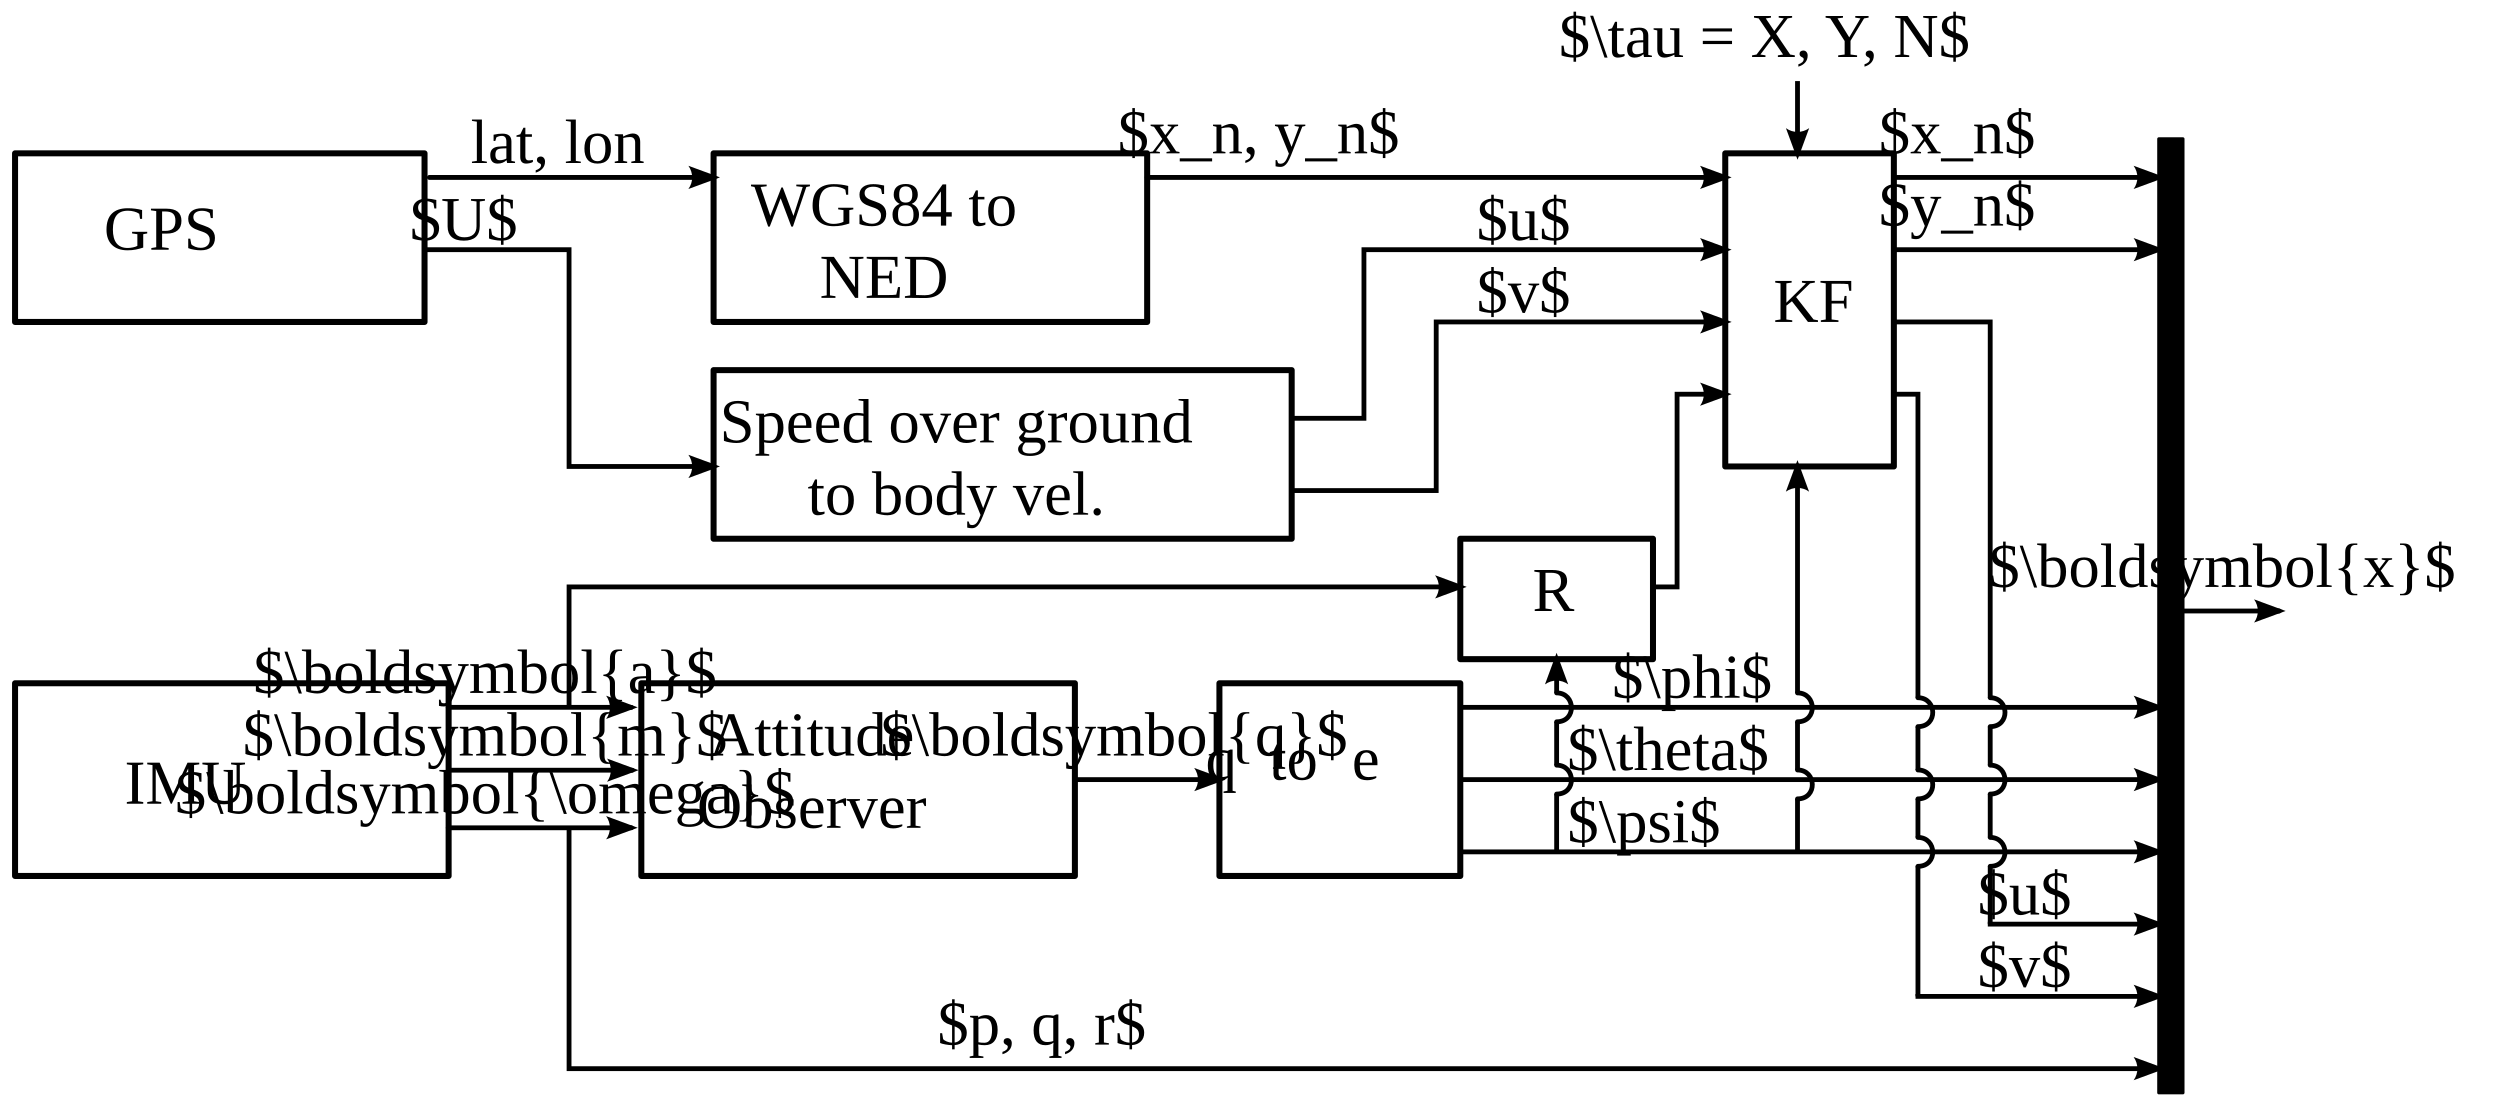
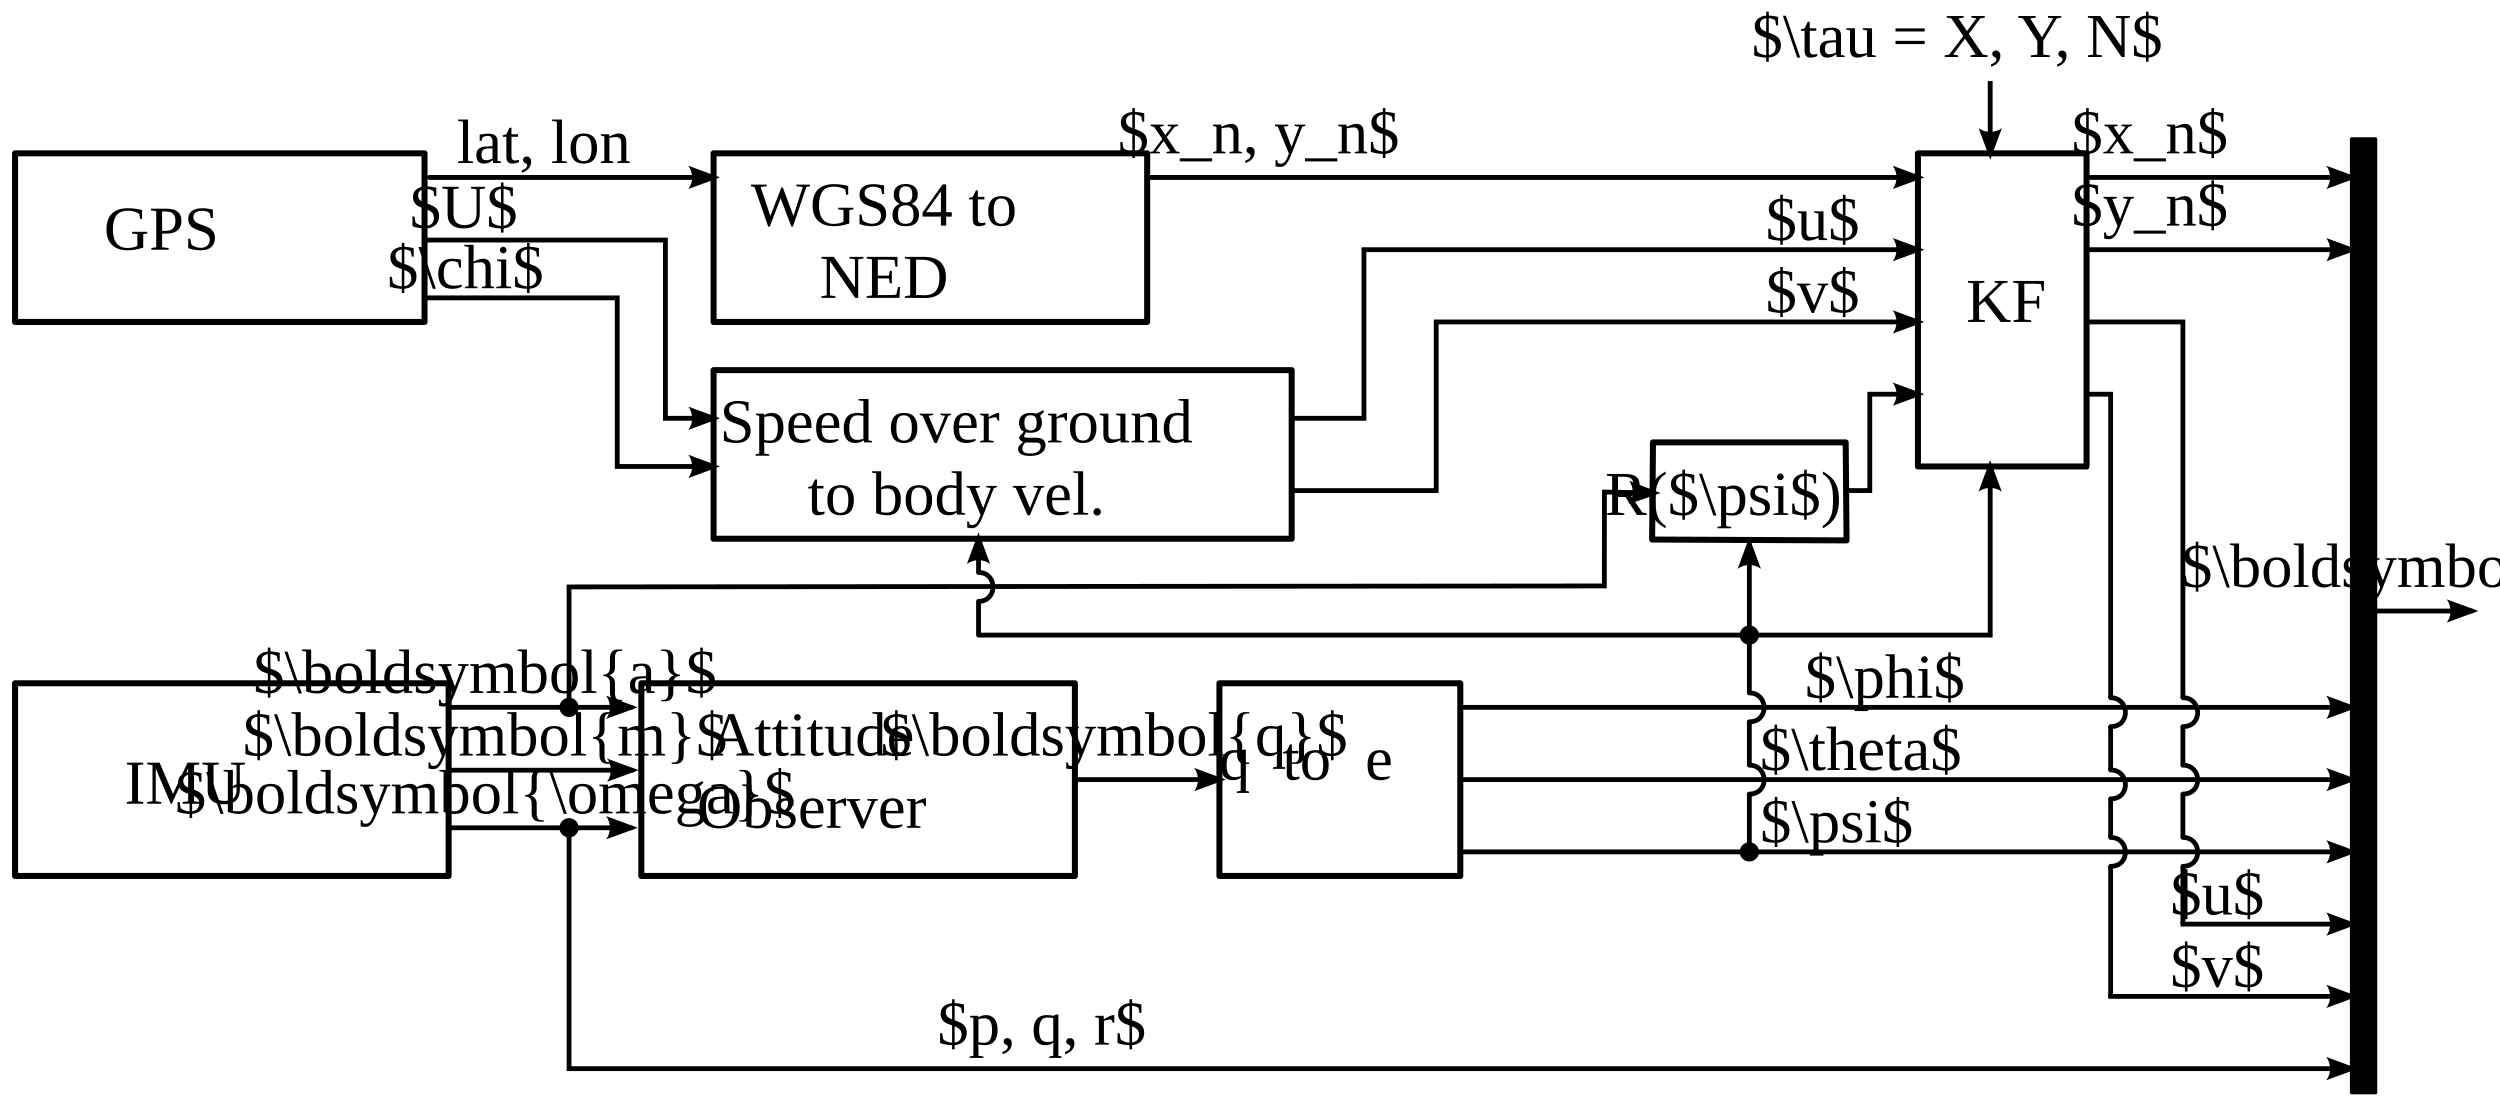
<svg xmlns="http://www.w3.org/2000/svg" width="518.947" height="229.665" id="svg2" version="1.1">
  <defs id="defs4">
+     <marker orient="auto" refY="0.0" refX="0.0" id="marker4822" style="overflow:visible;">
+       <path id="path4537" style="fill-rule:evenodd;stroke-width:0.625;stroke-linejoin:round;stroke:#000000;stroke-opacity:1;fill:#000000;fill-opacity:1" d="M 8.719,4.034 L -2.207,0.016 L 8.719,-4.002 C 6.973,-1.63 6.983,1.616 8.719,4.034 z " transform="scale(0.6) rotate(180) translate(0,0)" />
+     </marker>
    <marker orient="auto" refY="0" refX="0" id="Arrow2Mend" style="overflow:visible">
      <path id="path4056" style="fill-rule:evenodd;stroke-width:0.625;stroke-linejoin:round" d="M 8.719,4.034 -2.207,0.016 8.719,-4.002 c -1.745,2.372 -1.735,5.617 -6e-7,8.035 z" transform="scale(-0.6,-0.6)" />
    </marker>
    <marker orient="auto" refY="0" refX="0" id="Arrow2Mend-4" style="overflow:visible">
      <path id="path4056-3" style="fill-rule:evenodd;stroke-width:0.625;stroke-linejoin:round" d="M 8.719,4.034 -2.207,0.016 8.719,-4.002 c -1.745,2.372 -1.735,5.617 -6e-7,8.035 z" transform="scale(-0.6,-0.6)" />
    </marker>
  </defs>
  <g id="layer1" transform="translate(13.125,-740.5299)">
    <g id="g3052" transform="translate(10,-224.9998)">
      <text xml:space="preserve" style="font-size:11px;font-style:normal;font-weight:normal;text-align:center;line-height:125%;letter-spacing:0px;word-spacing:0px;text-anchor:middle;fill:#000000;fill-opacity:1;stroke:none;font-family:Times New Roman;-inkscape-font-specification:Times New Roman" x="170" y="1012.361" id="text3054">
        <tspan x="170" y="1012.361" style="font-size:13px" id="tspan3056">WGS84 to</tspan>
      </text>
      <path style="fill:none;stroke:#000000;stroke-width:1.25;stroke-linecap:round;stroke-linejoin:round;stroke-miterlimit:4;stroke-opacity:1;stroke-dashoffset:0" d="m 125,997.361 90,0 0,35 -90,0 z" id="path3058" />
      <text id="text3031" y="1027.361" x="170" style="font-size:11px;font-style:normal;font-weight:normal;text-align:center;line-height:125%;letter-spacing:0px;word-spacing:0px;text-anchor:middle;fill:#000000;fill-opacity:1;stroke:none;font-family:Times New Roman;-inkscape-font-specification:Times New Roman" xml:space="preserve">
        <tspan id="tspan3033" style="font-size:13px" y="1027.361" x="170">NED</tspan>
      </text>
    </g>
    <text id="text3069" y="772.361" x="255" style="font-size:11px;font-style:normal;font-weight:normal;text-align:center;line-height:125%;letter-spacing:0px;word-spacing:0px;text-anchor:middle;fill:#000000;fill-opacity:1;stroke:none;font-family:Times New Roman;-inkscape-font-specification:Times New Roman" xml:space="preserve">
      <tspan id="tspan3071" style="font-size:13px" y="772.361" x="255">$x_n, y_n$</tspan>
    </text>
    <path style="fill:none;stroke:#000000;stroke-width:1px;stroke-linecap:round;stroke-linejoin:round;stroke-opacity:1;marker-end:url(#Arrow2Mend)" d="m 76,777.361 59,0" id="path3112" />
    <g transform="translate(-140,-224.9998)" id="g3114">
      <text id="text3116" y="1017.361" x="170" style="font-size:11px;font-style:normal;font-weight:normal;text-align:center;line-height:125%;letter-spacing:0px;word-spacing:0px;text-anchor:middle;fill:#000000;fill-opacity:1;stroke:none;font-family:Times New Roman;-inkscape-font-specification:Times New Roman" xml:space="preserve">
        <tspan id="tspan3118" style="font-size:13px" y="1017.361" x="170">GPS</tspan>
      </text>
      <path id="path3120" d="m 130,997.361 85,8e-5 0,35 -85,-10e-5 z" style="fill:none;stroke:#000000;stroke-width:1.25;stroke-linecap:round;stroke-linejoin:round;stroke-miterlimit:4;stroke-opacity:1;stroke-dashoffset:0" />
      <text xml:space="preserve" style="font-size:6px;font-style:normal;font-weight:normal;text-align:start;line-height:125%;letter-spacing:0px;word-spacing:0px;text-anchor:start;fill:#000000;fill-opacity:1;stroke:none;font-family:Sans" x="474.135" y="-19.859" id="text4171" transform="translate(140,1135.628)">
        <tspan id="tspan4173" x="474.135" y="-19.859" />
      </text>
    </g>
    <text id="text3163" y="972.361" x="505.445" style="font-size:11px;font-style:normal;font-weight:normal;text-align:center;line-height:125%;letter-spacing:0px;word-spacing:0px;text-anchor:middle;fill:#000000;fill-opacity:1;stroke:none;font-family:Times New Roman;-inkscape-font-specification:Times New Roman" xml:space="preserve">
      <tspan id="tspan3165" style="font-size:13px" y="972.361" x="505.445" />
    </text>
-     <text xml:space="preserve" style="font-size:11px;font-style:normal;font-weight:normal;text-align:center;line-height:125%;letter-spacing:0px;word-spacing:0px;text-anchor:middle;fill:#000000;fill-opacity:1;stroke:none;font-family:Times New Roman;-inkscape-font-specification:Times New Roman" x="90" y="790.361" id="text3265">
-       <tspan x="90" y="790.361" style="font-size:13px" id="tspan3267">$U$</tspan>
+     <text xml:space="preserve" style="font-style:normal;font-weight:normal;font-size:11px;line-height:125%;font-family:'Times New Roman';-inkscape-font-specification:'Times New Roman';text-align:center;letter-spacing:0px;word-spacing:0px;text-anchor:middle;fill:#000000;fill-opacity:1;stroke:none" x="90" y="787.824" id="text3265">
+       <tspan x="90" y="787.824" style="font-size:13px" id="tspan3267">$U$</tspan>
    </text>
    <g transform="translate(114.2836,20.00023)" id="g3271" />
    <g transform="translate(-135,-114.9998)" id="g3283">
      <text id="text3285" y="1022.361" x="170" style="font-size:11px;font-style:normal;font-weight:normal;text-align:center;line-height:125%;letter-spacing:0px;word-spacing:0px;text-anchor:middle;fill:#000000;fill-opacity:1;stroke:none;font-family:Times New Roman;-inkscape-font-specification:Times New Roman" xml:space="preserve">
        <tspan id="tspan3287" style="font-size:13px" y="1022.361" x="170">IMU</tspan>
      </text>
      <path id="path3289" d="m 125,997.361 90,0 0,40 -90,0 z" style="fill:none;stroke:#000000;stroke-width:1.25;stroke-linecap:round;stroke-linejoin:round;stroke-miterlimit:4;stroke-opacity:1;stroke-dashoffset:0" />
    </g>
    <path id="path3295" d="m 80.115,900.411 38,0" style="fill:none;stroke:#000000;stroke-width:1px;stroke-linecap:round;stroke-linejoin:round;stroke-opacity:1;marker-end:url(#Arrow2Mend)" />
    <g transform="translate(-5,-114.9999)" id="g3297">
      <text id="text3299" y="1012.361" x="170" style="font-size:11px;font-style:normal;font-weight:normal;text-align:center;line-height:125%;letter-spacing:0px;word-spacing:0px;text-anchor:middle;fill:#000000;fill-opacity:1;stroke:none;font-family:Times New Roman;-inkscape-font-specification:Times New Roman" xml:space="preserve">
        <tspan id="tspan3301" style="font-size:13px" y="1012.361" x="170">Attitude</tspan>
      </text>
      <path id="path3303" d="m 125,997.361 90,0 0,40 -90,0 z" style="fill:none;stroke:#000000;stroke-width:1.25;stroke-linecap:round;stroke-linejoin:round;stroke-miterlimit:4;stroke-opacity:1;stroke-dashoffset:0" />
      <text xml:space="preserve" style="font-size:11px;font-style:normal;font-weight:normal;text-align:center;line-height:125%;letter-spacing:0px;word-spacing:0px;text-anchor:middle;fill:#000000;fill-opacity:1;stroke:none;font-family:Times New Roman;-inkscape-font-specification:Times New Roman" x="170" y="1027.361" id="text3305">
        <tspan x="170" y="1027.361" style="font-size:13px" id="tspan3307">Observer</tspan>
      </text>
    </g>
    <text xml:space="preserve" style="font-size:11px;font-style:normal;font-weight:normal;text-align:center;line-height:125%;letter-spacing:0px;word-spacing:0px;text-anchor:middle;fill:#000000;fill-opacity:1;stroke:none;font-family:Times New Roman;-inkscape-font-specification:Times New Roman" x="225" y="897.361" id="text3311">
      <tspan x="225" y="897.361" style="font-size:13px" id="tspan3313">$\boldsymbol{q}$</tspan>
    </text>
    <path style="fill:none;stroke:#000000;stroke-width:1px;stroke-linecap:round;stroke-linejoin:round;stroke-opacity:1;marker-end:url(#Arrow2Mend)" d="m 79.925,887.361 38,0" id="path3315" />
    <path style="fill:none;stroke:#000000;stroke-width:1px;stroke-linecap:round;stroke-linejoin:round;stroke-opacity:1;marker-end:url(#Arrow2Mend)" d="m 79.925,912.361 38,0" id="path3317" />
    <text id="text3319" y="884.361" x="94.433" style="font-size:11px;font-style:normal;font-weight:normal;text-align:center;line-height:125%;letter-spacing:0px;word-spacing:0px;text-anchor:middle;fill:#000000;fill-opacity:1;stroke:none;font-family:Times New Roman;-inkscape-font-specification:Times New Roman" xml:space="preserve">
      <tspan id="tspan3321" style="font-size:13px" y="884.361" x="94.433">$\boldsymbol{a}$</tspan>
    </text>
    <text xml:space="preserve" style="font-size:11px;font-style:normal;font-weight:normal;text-align:center;line-height:125%;letter-spacing:0px;word-spacing:0px;text-anchor:middle;fill:#000000;fill-opacity:1;stroke:none;font-family:Times New Roman;-inkscape-font-specification:Times New Roman" x="94.433" y="897.361" id="text3323">
      <tspan x="94.433" y="897.361" style="font-size:13px" id="tspan3325">$\boldsymbol{m}$</tspan>
    </text>
    <text id="text3327" y="909.361" x="94.433" style="font-size:11px;font-style:normal;font-weight:normal;text-align:center;line-height:125%;letter-spacing:0px;word-spacing:0px;text-anchor:middle;fill:#000000;fill-opacity:1;stroke:none;font-family:Times New Roman;-inkscape-font-specification:Times New Roman" xml:space="preserve">
      <tspan id="tspan3329" style="font-size:13px" y="909.361" x="94.433">$\boldsymbol{\omega}$</tspan>
    </text>
-     <text id="text3392" y="774.361" x="109.507" style="font-size:11px;font-style:normal;font-weight:normal;text-align:center;line-height:125%;letter-spacing:0px;word-spacing:0px;text-anchor:middle;fill:#000000;fill-opacity:1;stroke:none;font-family:Times New Roman;-inkscape-font-specification:Times New Roman" xml:space="preserve">
-       <tspan id="tspan3394" style="font-size:13px" y="774.361" x="109.507">lat, lon</tspan>
+     <text id="text3392" y="774.361" x="81.696" style="font-style:normal;font-weight:normal;font-size:11px;line-height:125%;font-family:'Times New Roman';-inkscape-font-specification:'Times New Roman';text-align:start;letter-spacing:0px;word-spacing:0px;text-anchor:start;fill:#000000;fill-opacity:1;stroke:none" xml:space="preserve">
+       <tspan id="tspan3394" style="font-size:13px;text-align:start;text-anchor:start" y="774.361" x="81.696">lat, lon</tspan>
    </text>
    <g transform="translate(60,-9.999745)" id="g3396">
      <text id="text3398" y="842.361" x="135" style="font-size:11px;font-style:normal;font-weight:normal;text-align:center;line-height:125%;letter-spacing:0px;word-spacing:0px;text-anchor:middle;fill:#000000;fill-opacity:1;stroke:none;font-family:Times New Roman;-inkscape-font-specification:Times New Roman" xml:space="preserve">
        <tspan id="tspan3400" style="font-size:13px" y="842.361" x="135">Speed over ground</tspan>
      </text>
      <path id="path3402" d="m 75,827.361 120,-10e-6 0,35 -120,3e-5 z" style="fill:none;stroke:#000000;stroke-width:1.25;stroke-linecap:round;stroke-linejoin:round;stroke-miterlimit:4;stroke-opacity:1;stroke-dasharray:none;stroke-dashoffset:0" />
      <text xml:space="preserve" style="font-size:11px;font-style:normal;font-weight:normal;text-align:center;line-height:125%;letter-spacing:0px;word-spacing:0px;text-anchor:middle;fill:#000000;fill-opacity:1;stroke:none;font-family:Times New Roman;-inkscape-font-specification:Times New Roman" x="135" y="857.361" id="text4244">
        <tspan x="135" y="857.361" style="font-size:13px" id="tspan4246">to body vel.</tspan>
      </text>
    </g>
-     <path style="fill:none;stroke:#000000;stroke-width:1px;stroke-linecap:square;stroke-linejoin:round;stroke-opacity:1;marker-end:url(#Arrow2Mend)" d="m 385,947.361 50,0" id="path3408" />
-     <path id="path3410" d="m 400,932.361 35,0" style="fill:none;stroke:#000000;stroke-width:1px;stroke-linecap:square;stroke-linejoin:round;stroke-opacity:1;marker-end:url(#Arrow2Mend)" />
-     <text xml:space="preserve" style="font-size:11px;font-style:normal;font-weight:normal;text-align:center;line-height:125%;letter-spacing:0px;word-spacing:0px;text-anchor:middle;fill:#000000;fill-opacity:1;stroke:none;font-family:Times New Roman;-inkscape-font-specification:Times New Roman" x="414" y="930.361" id="text3412">
-       <tspan x="414" y="930.361" style="font-size:13px" id="tspan3414">$u$</tspan>
+     <path style="fill:none;stroke:#000000;stroke-width:1px;stroke-linecap:square;stroke-linejoin:round;stroke-opacity:1;marker-end:url(#Arrow2Mend)" d="m 425,947.361 50,0" id="path3408" />
+     <path id="path3410" d="m 440,932.361 35,0" style="fill:none;stroke:#000000;stroke-width:1px;stroke-linecap:square;stroke-linejoin:round;stroke-opacity:1;marker-end:url(#Arrow2Mend)" />
+     <text xml:space="preserve" style="font-style:normal;font-weight:normal;font-size:11px;line-height:125%;font-family:'Times New Roman';-inkscape-font-specification:'Times New Roman';text-align:center;letter-spacing:0px;word-spacing:0px;text-anchor:middle;fill:#000000;fill-opacity:1;stroke:none" x="454" y="930.361" id="text3412">
+       <tspan x="454" y="930.361" style="font-size:13px" id="tspan3414">$u$</tspan>
    </text>
-     <text id="text3416" y="945.361" x="414" style="font-size:11px;font-style:normal;font-weight:normal;text-align:center;line-height:125%;letter-spacing:0px;word-spacing:0px;text-anchor:middle;fill:#000000;fill-opacity:1;stroke:none;font-family:Times New Roman;-inkscape-font-specification:Times New Roman" xml:space="preserve">
-       <tspan id="tspan3418" style="font-size:13px" y="945.361" x="414">$v$</tspan>
+     <text id="text3416" y="945.361" x="454" style="font-style:normal;font-weight:normal;font-size:11px;line-height:125%;font-family:'Times New Roman';-inkscape-font-specification:'Times New Roman';text-align:center;letter-spacing:0px;word-spacing:0px;text-anchor:middle;fill:#000000;fill-opacity:1;stroke:none" xml:space="preserve">
+       <tspan id="tspan3418" style="font-size:13px" y="945.361" x="454">$v$</tspan>
    </text>
-     <g id="g3420" transform="translate(110,-34.99976)">
-       <text xml:space="preserve" style="font-size:11px;font-style:normal;font-weight:normal;text-align:center;line-height:125%;letter-spacing:0px;word-spacing:0px;text-anchor:middle;fill:#000000;fill-opacity:1;stroke:none;font-family:Times New Roman;-inkscape-font-specification:Times New Roman" x="140" y="937.361" id="text3422">
-         <tspan x="140" y="937.361" style="font-size:13px" id="tspan3428">q</tspan>
-       </text>
-       <path style="fill:none;stroke:#000000;stroke-width:1.25;stroke-linecap:round;stroke-linejoin:round;stroke-miterlimit:4;stroke-opacity:1;stroke-dashoffset:0" d="m 130,917.361 50,0 0,40 -50,0 z" id="path3426" />
-       <text id="text3450" y="937.361" x="170" style="font-size:11px;font-style:normal;font-weight:normal;text-align:center;line-height:125%;letter-spacing:0px;word-spacing:0px;text-anchor:middle;fill:#000000;fill-opacity:1;stroke:none;font-family:Times New Roman;-inkscape-font-specification:Times New Roman" xml:space="preserve">
-         <tspan id="tspan3452" style="font-size:13px" y="937.361" x="170">e</tspan>
-       </text>
-       <text id="text3450-2" y="937.361" x="155" style="font-size:11px;font-style:normal;font-weight:normal;text-align:center;line-height:125%;letter-spacing:0px;word-spacing:0px;text-anchor:middle;fill:#000000;fill-opacity:1;stroke:none;font-family:Times New Roman;-inkscape-font-specification:Times New Roman" xml:space="preserve">
-         <tspan id="tspan3452-3" style="font-size:13px" y="937.361" x="155">to</tspan>
-       </text>
-       <path style="fill:none;stroke:#000000;stroke-width:1px;stroke-linecap:butt;stroke-linejoin:miter;stroke-opacity:1;marker-end:url(#Arrow2Mend-4)" d="m 75,-118.268 30,0 0,45 30,0" id="path4221" transform="translate(-110,945.6284)" />
-       <path style="fill:none;stroke:#000000;stroke-width:1px;stroke-linecap:butt;stroke-linejoin:miter;stroke-opacity:1;marker-end:url(#Arrow2Mend-4)" d="m 255,-83.268 15,1.1e-5 0,-35 75,0" id="path4223" transform="translate(-110,945.6284)" />
-       <path style="fill:none;stroke:#000000;stroke-width:1px;stroke-linecap:butt;stroke-linejoin:miter;stroke-opacity:1;marker-end:url(#Arrow2Mend-4)" d="m 255,-68.268 30,1.1e-5 0,-35 60,0" id="path4225" transform="translate(-110,945.6284)" />
-     </g>
-     <text xml:space="preserve" style="font-size:11px;font-style:normal;font-weight:normal;text-align:center;line-height:125%;letter-spacing:0px;word-spacing:0px;text-anchor:middle;fill:#000000;fill-opacity:1;stroke:none;font-family:Times New Roman;-inkscape-font-specification:Times New Roman" x="345" y="885.361" id="text3436">
-       <tspan x="345" y="885.361" style="font-size:13px" id="tspan3438">$\phi$</tspan>
+     <text id="text3422" y="902.361" x="250" style="font-style:normal;font-weight:normal;font-size:11px;line-height:125%;font-family:'Times New Roman';-inkscape-font-specification:'Times New Roman';text-align:center;letter-spacing:0px;word-spacing:0px;text-anchor:middle;fill:#000000;fill-opacity:1;stroke:none" xml:space="preserve">
+       <tspan id="tspan3428" style="font-size:13px" y="902.361" x="250">q</tspan>
    </text>
-     <text id="text3440" y="900.361" x="340" style="font-size:11px;font-style:normal;font-weight:normal;text-align:center;line-height:125%;letter-spacing:0px;word-spacing:0px;text-anchor:middle;fill:#000000;fill-opacity:1;stroke:none;font-family:Times New Roman;-inkscape-font-specification:Times New Roman" xml:space="preserve">
-       <tspan id="tspan3442" style="font-size:13px" y="900.361" x="340">$\theta$</tspan>
+     <path id="path3426" d="m 240,882.361 50,0 0,40 -50,0 z" style="fill:none;stroke:#000000;stroke-width:1.25;stroke-linecap:round;stroke-linejoin:round;stroke-miterlimit:4;stroke-dashoffset:0;stroke-opacity:1" />
+     <text xml:space="preserve" style="font-style:normal;font-weight:normal;font-size:11px;line-height:125%;font-family:'Times New Roman';-inkscape-font-specification:'Times New Roman';text-align:center;letter-spacing:0px;word-spacing:0px;text-anchor:middle;fill:#000000;fill-opacity:1;stroke:none" x="280" y="902.361" id="text3450">
+       <tspan x="280" y="902.361" style="font-size:13px" id="tspan3452">e</tspan>
    </text>
-     <text xml:space="preserve" style="font-size:11px;font-style:normal;font-weight:normal;text-align:center;line-height:125%;letter-spacing:0px;word-spacing:0px;text-anchor:middle;fill:#000000;fill-opacity:1;stroke:none;font-family:Times New Roman;-inkscape-font-specification:Times New Roman" x="335" y="915.361" id="text3444">
-       <tspan x="335" y="915.361" style="font-size:13px" id="tspan3446">$\psi$</tspan>
+     <text xml:space="preserve" style="font-style:normal;font-weight:normal;font-size:11px;line-height:125%;font-family:'Times New Roman';-inkscape-font-specification:'Times New Roman';text-align:center;letter-spacing:0px;word-spacing:0px;text-anchor:middle;fill:#000000;fill-opacity:1;stroke:none" x="265" y="902.361" id="text3450-2">
+       <tspan x="265" y="902.361" style="font-size:13px" id="tspan3452-3">to</tspan>
    </text>
-     <rect style="fill:#000000;fill-opacity:1;fill-rule:nonzero;stroke:#000000;stroke-width:0.668;stroke-linecap:butt;stroke-linejoin:round;stroke-miterlimit:4;stroke-opacity:1;stroke-dasharray:none;stroke-dashoffset:0" id="rect3454" width="5" height="198" x="435" y="769.361" />
-     <path id="path4236" d="m 440,867.361 20,0" style="fill:none;stroke:#000000;stroke-width:1px;stroke-linecap:round;stroke-linejoin:round;stroke-opacity:1;marker-end:url(#Arrow2Mend)" />
-     <text id="text4238" y="862.361" x="455" style="font-size:11px;font-style:normal;font-weight:normal;text-align:center;line-height:125%;letter-spacing:0px;word-spacing:0px;text-anchor:middle;fill:#000000;fill-opacity:1;stroke:none;font-family:Times New Roman;-inkscape-font-specification:Times New Roman" xml:space="preserve">
-       <tspan id="tspan4240" style="font-size:13px" y="862.361" x="455">$\boldsymbol{x}$</tspan>
+     <path id="path4221" d="m 75,790.361 50,0 0,37 10,0" style="fill:none;stroke:#000000;stroke-width:1px;stroke-linecap:butt;stroke-linejoin:miter;stroke-opacity:1;marker-end:url(#Arrow2Mend-4)" />
+     <path id="path4223" d="m 255,827.361 15,10e-6 0,-35 115,0" style="fill:none;stroke:#000000;stroke-width:1px;stroke-linecap:butt;stroke-linejoin:miter;stroke-opacity:1;marker-end:url(#Arrow2Mend-4)" />
+     <path id="path4225" d="m 255,842.361 30,10e-6 0,-35 100,0" style="fill:none;stroke:#000000;stroke-width:1px;stroke-linecap:butt;stroke-linejoin:miter;stroke-opacity:1;marker-end:url(#Arrow2Mend-4)" />
+     <text xml:space="preserve" style="font-style:normal;font-weight:normal;font-size:11px;line-height:125%;font-family:'Times New Roman';-inkscape-font-specification:'Times New Roman';text-align:center;letter-spacing:0px;word-spacing:0px;text-anchor:middle;fill:#000000;fill-opacity:1;stroke:none" x="385" y="885.361" id="text3436">
+       <tspan x="385" y="885.361" style="font-size:13px" id="tspan3438">$\phi$</tspan>
+     </text>
+     <text id="text3440" y="900.361" x="380" style="font-style:normal;font-weight:normal;font-size:11px;line-height:125%;font-family:'Times New Roman';-inkscape-font-specification:'Times New Roman';text-align:center;letter-spacing:0px;word-spacing:0px;text-anchor:middle;fill:#000000;fill-opacity:1;stroke:none" xml:space="preserve">
+       <tspan id="tspan3442" style="font-size:13px" y="900.361" x="380">$\theta$</tspan>
+     </text>
+     <text xml:space="preserve" style="font-style:normal;font-weight:normal;font-size:11px;line-height:125%;font-family:'Times New Roman';-inkscape-font-specification:'Times New Roman';text-align:center;letter-spacing:0px;word-spacing:0px;text-anchor:middle;fill:#000000;fill-opacity:1;stroke:none" x="375" y="915.361" id="text3444">
+       <tspan x="375" y="915.361" style="font-size:13px" id="tspan3446">$\psi$</tspan>
+     </text>
+     <rect style="fill:#000000;fill-opacity:1;fill-rule:nonzero;stroke:#000000;stroke-width:0.668;stroke-linecap:butt;stroke-linejoin:round;stroke-miterlimit:4;stroke-dasharray:none;stroke-dashoffset:0;stroke-opacity:1" id="rect3454" width="5" height="198" x="475" y="769.361" />
+     <path id="path4236" d="m 480,867.361 20,0" style="fill:none;stroke:#000000;stroke-width:1px;stroke-linecap:round;stroke-linejoin:round;stroke-opacity:1;marker-end:url(#Arrow2Mend)" />
+     <text id="text4238" y="862.361" x="495" style="font-style:normal;font-weight:normal;font-size:11px;line-height:125%;font-family:'Times New Roman';-inkscape-font-specification:'Times New Roman';text-align:center;letter-spacing:0px;word-spacing:0px;text-anchor:middle;fill:#000000;fill-opacity:1;stroke:none" xml:space="preserve">
+       <tspan id="tspan4240" style="font-size:13px" y="862.361" x="495">$\boldsymbol{x}$</tspan>
    </text>
    <text xml:space="preserve" style="font-size:11px;font-style:normal;font-weight:normal;text-align:center;line-height:125%;letter-spacing:0px;word-spacing:0px;text-anchor:middle;fill:#000000;fill-opacity:1;stroke:none;font-family:Times New Roman;-inkscape-font-specification:Times New Roman" x="210" y="957.361" id="text4315">
      <tspan x="210" y="957.361" style="font-size:13px" id="tspan4317">$p, q, r$</tspan>
    </text>
-     <path style="fill:none;stroke:#000000;stroke-width:1px;stroke-linecap:round;stroke-linejoin:round;stroke-opacity:1;marker-end:url(#Arrow2Mend)" d="m 225,777.361 120,-9e-5" id="path5135" />
+     <path style="fill:none;stroke:#000000;stroke-width:1px;stroke-linecap:round;stroke-linejoin:round;stroke-opacity:1;marker-end:url(#Arrow2Mend)" d="m 225,777.361 160,-9e-5" id="path5135" />
    <path style="fill:none;stroke:#000000;stroke-width:1px;stroke-linecap:butt;stroke-linejoin:miter;stroke-opacity:1;marker-end:url(#Arrow2Mend-4)" d="m 210,902.361 30,0" id="path3912" />
-     <g transform="translate(165,-144.9998)" id="g3114-4">
-       <path id="path3120-2" d="m 125,997.361 40,0 0,25 -40,0 z" style="fill:none;stroke:#000000;stroke-width:1.25;stroke-linecap:round;stroke-linejoin:round;stroke-miterlimit:4;stroke-opacity:1;stroke-dashoffset:0" />
+     <g transform="translate(255,-189.9998)" id="g3114-4-2">
+       <path id="path3120-2-4" d="m 130,962.361 35,0 0,65 -35,0 z" style="fill:none;stroke:#000000;stroke-width:1.25;stroke-linecap:round;stroke-linejoin:round;stroke-miterlimit:4;stroke-dashoffset:0;stroke-opacity:1" />
    </g>
-     <g transform="translate(215,-189.9998)" id="g3114-4-2">
-       <path id="path3120-2-4" d="m 130,962.361 35,0 0,65 -35,0 z" style="fill:none;stroke:#000000;stroke-width:1.25;stroke-linecap:round;stroke-linejoin:round;stroke-miterlimit:4;stroke-opacity:1;stroke-dashoffset:0" />
+     <g id="g5659" transform="translate(0,-20)">
+       <g id="g3114-4" transform="translate(205,-144.9998)">
+         <path style="fill:none;stroke:#000000;stroke-width:1.25;stroke-linecap:round;stroke-linejoin:round;stroke-miterlimit:4;stroke-dashoffset:0;stroke-opacity:1" d="m 125,997.361 40,0 0.179,20.344 -40.358,-0.179 z" id="path3120-2" />
+       </g>
+       <text id="text4175" y="867.424" x="350.07" style="font-style:normal;font-weight:normal;font-size:6px;line-height:125%;font-family:Sans;text-align:center;letter-spacing:0px;word-spacing:0px;text-anchor:middle;fill:#000000;fill-opacity:1;stroke:none" xml:space="preserve">
+         <tspan style="font-size:13px;font-family:'Times New Roman';-inkscape-font-specification:'Times New Roman';text-align:center;text-anchor:middle" y="867.424" x="350.07" id="tspan4177">R($\psi$)</tspan>
+       </text>
    </g>
-     <text xml:space="preserve" style="font-size:6px;font-style:normal;font-weight:normal;text-align:start;line-height:125%;letter-spacing:0px;word-spacing:0px;text-anchor:start;fill:#000000;fill-opacity:1;stroke:none;font-family:Sans" x="305" y="867.361" id="text4175">
-       <tspan id="tspan4177" x="305" y="867.361" style="font-size:13px;font-family:Times New Roman;-inkscape-font-specification:Times New Roman">R</tspan>
+     <text xml:space="preserve" style="font-style:normal;font-weight:normal;font-size:6px;line-height:125%;font-family:Sans;text-align:start;letter-spacing:0px;word-spacing:0px;text-anchor:start;fill:#000000;fill-opacity:1;stroke:none" x="395" y="807.361" id="text4175-8">
+       <tspan id="tspan4177-6" x="395" y="807.361" style="font-size:13px;font-family:'Times New Roman';-inkscape-font-specification:'Times New Roman'">KF</tspan>
    </text>
-     <text xml:space="preserve" style="font-size:6px;font-style:normal;font-weight:normal;text-align:start;line-height:125%;letter-spacing:0px;word-spacing:0px;text-anchor:start;fill:#000000;fill-opacity:1;stroke:none;font-family:Sans" x="355" y="807.361" id="text4175-8">
-       <tspan id="tspan4177-6" x="355" y="807.361" style="font-size:13px;font-family:Times New Roman;-inkscape-font-specification:Times New Roman">KF</tspan>
+     <path style="fill:none;stroke:#000000;stroke-width:1px;stroke-linecap:butt;stroke-linejoin:miter;stroke-opacity:1;marker-end:url(#Arrow2Mend-4)" d="m 290,887.361 185,0" id="path4227" />
+     <path style="fill:none;stroke:#000000;stroke-width:1px;stroke-linecap:butt;stroke-linejoin:miter;stroke-opacity:1;marker-end:url(#Arrow2Mend-4)" d="m 290,902.361 185,0" id="path4229" />
+     <path style="fill:none;stroke:#000000;stroke-width:1px;stroke-linecap:butt;stroke-linejoin:miter;stroke-opacity:1;marker-end:url(#Arrow2Mend-4)" d="m 290,917.361 185,0" id="path4231" />
+     <path style="fill:none;stroke:#000000;stroke-width:1px;stroke-linecap:butt;stroke-linejoin:miter;stroke-opacity:1" d="m 350,917.361 0,-12" id="path4237" />
+     <path style="fill:none;stroke:#000000;stroke-width:1px;stroke-linecap:butt;stroke-linejoin:miter;stroke-opacity:1;marker-end:url(#Arrow2Mend-4)" d="m 105,-23.268 0,-25 214.899,-0.203 0.025,-19.485 10.329,0.186" id="path4241" transform="translate(0,910.6287)" />
+     <path style="fill:none;stroke:#000000;stroke-width:1px;stroke-linecap:butt;stroke-linejoin:miter;stroke-opacity:1;marker-end:url(#Arrow2Mend-4)" d="m 370,842.361 5,0 0,-20 10,0" id="path4243" />
+     <path style="fill:none;stroke:#000000;stroke-width:1px;stroke-linecap:butt;stroke-linejoin:miter;stroke-opacity:1;marker-end:url(#Arrow2Mend-4)" d="m 420,777.361 55,0" id="path5360" />
+     <path style="fill:none;stroke:#000000;stroke-width:1px;stroke-linecap:butt;stroke-linejoin:miter;stroke-opacity:1;marker-end:url(#Arrow2Mend-4)" d="m 420,792.361 55,0" id="path5362" />
+     <path style="fill:none;stroke:#000000;stroke-width:1px;stroke-linecap:butt;stroke-linejoin:miter;stroke-opacity:1" d="m 420,807.361 20,0 0,78" id="path5364" />
+     <path style="fill:none;stroke:#000000;stroke-width:1px;stroke-linecap:butt;stroke-linejoin:miter;stroke-opacity:1" d="m 420,822.361 5,0 0,63" id="path5366" />
+     <path style="fill:none;stroke:#000000;stroke-width:1px;stroke-linecap:butt;stroke-linejoin:miter;stroke-opacity:1;marker-end:url(#Arrow2Mend-4)" d="m 191.491,223.197 0,50 370,0" id="path5552" transform="translate(-86.49114,689.1638)" />
+     <text xml:space="preserve" style="font-style:normal;font-weight:normal;font-size:11px;line-height:125%;font-family:'Times New Roman';-inkscape-font-specification:'Times New Roman';text-align:center;letter-spacing:0px;word-spacing:0px;text-anchor:middle;fill:#000000;fill-opacity:1;stroke:none" x="370" y="790.361" id="text3412-3">
+       <tspan x="370" y="790.361" style="font-size:13px" id="tspan3414-1">$u$</tspan>
    </text>
-     <path style="fill:none;stroke:#000000;stroke-width:1px;stroke-linecap:butt;stroke-linejoin:miter;stroke-opacity:1;marker-end:url(#Arrow2Mend-4)" d="m 290,887.361 145,0" id="path4227" />
-     <path style="fill:none;stroke:#000000;stroke-width:1px;stroke-linecap:butt;stroke-linejoin:miter;stroke-opacity:1;marker-end:url(#Arrow2Mend-4)" d="m 290,902.361 145,0" id="path4229" />
-     <path style="fill:none;stroke:#000000;stroke-width:1px;stroke-linecap:butt;stroke-linejoin:miter;stroke-opacity:1;marker-end:url(#Arrow2Mend-4)" d="m 290,917.361 145,0" id="path4231" />
-     <path style="fill:none;stroke:#000000;stroke-width:1px;stroke-linecap:butt;stroke-linejoin:miter;stroke-opacity:1" d="m 310,917.361 0,-12" id="path4237" />
-     <path style="fill:none;stroke:#000000;stroke-width:1px;stroke-linecap:butt;stroke-linejoin:miter;stroke-opacity:1;marker-end:url(#Arrow2Mend-4)" d="m 360,-26.268 0,-47" id="path4239" transform="translate(0,910.6287)" />
-     <path style="fill:none;stroke:#000000;stroke-width:1px;stroke-linecap:butt;stroke-linejoin:miter;stroke-opacity:1;marker-end:url(#Arrow2Mend-4)" d="m 105,-23.268 0,-25 185,0" id="path4241" transform="translate(0,910.6287)" />
-     <path style="fill:none;stroke:#000000;stroke-width:1px;stroke-linecap:butt;stroke-linejoin:miter;stroke-opacity:1;marker-end:url(#Arrow2Mend-4)" d="m 330,-48.268 5,0 0,-40 10,0" id="path4243" transform="translate(0,910.6287)" />
-     <path style="fill:none;stroke:#000000;stroke-width:1px;stroke-linecap:butt;stroke-linejoin:miter;stroke-opacity:1;marker-end:url(#Arrow2Mend-4)" d="m 466.491,88.197 55,0" id="path5360" transform="translate(-86.49114,689.1638)" />
-     <path style="fill:none;stroke:#000000;stroke-width:1px;stroke-linecap:butt;stroke-linejoin:miter;stroke-opacity:1;marker-end:url(#Arrow2Mend-4)" d="m 466.491,103.197 55,0" id="path5362" transform="translate(-86.49114,689.1638)" />
-     <path style="fill:none;stroke:#000000;stroke-width:1px;stroke-linecap:butt;stroke-linejoin:miter;stroke-opacity:1" d="m 466.491,118.197 20,0 0,78" id="path5364" transform="translate(-86.49114,689.1638)" />
-     <path style="fill:none;stroke:#000000;stroke-width:1px;stroke-linecap:butt;stroke-linejoin:miter;stroke-opacity:1" d="m 466.491,133.197 5,0 0,63" id="path5366" transform="translate(-86.49114,689.1638)" />
-     <path style="fill:none;stroke:#000000;stroke-width:1px;stroke-linecap:butt;stroke-linejoin:miter;stroke-opacity:1;marker-end:url(#Arrow2Mend-4)" d="m 191.491,223.197 0,50 330,0" id="path5552" transform="translate(-86.49114,689.1638)" />
-     <text xml:space="preserve" style="font-size:11px;font-style:normal;font-weight:normal;text-align:center;line-height:125%;letter-spacing:0px;word-spacing:0px;text-anchor:middle;fill:#000000;fill-opacity:1;stroke:none;font-family:Times New Roman;-inkscape-font-specification:Times New Roman" x="310" y="790.361" id="text3412-3">
-       <tspan x="310" y="790.361" style="font-size:13px" id="tspan3414-1">$u$</tspan>
+     <text id="text3416-9" y="805.361" x="370" style="font-style:normal;font-weight:normal;font-size:11px;line-height:125%;font-family:'Times New Roman';-inkscape-font-specification:'Times New Roman';text-align:center;letter-spacing:0px;word-spacing:0px;text-anchor:middle;fill:#000000;fill-opacity:1;stroke:none" xml:space="preserve">
+       <tspan id="tspan3418-9" style="font-size:13px" y="805.361" x="370">$v$</tspan>
    </text>
-     <text id="text3416-9" y="805.361" x="310" style="font-size:11px;font-style:normal;font-weight:normal;text-align:center;line-height:125%;letter-spacing:0px;word-spacing:0px;text-anchor:middle;fill:#000000;fill-opacity:1;stroke:none;font-family:Times New Roman;-inkscape-font-specification:Times New Roman" xml:space="preserve">
-       <tspan id="tspan3418-9" style="font-size:13px" y="805.361" x="310">$v$</tspan>
+     <text id="text3069-9" y="772.361" x="440" style="font-style:normal;font-weight:normal;font-size:11px;line-height:125%;font-family:'Times New Roman';-inkscape-font-specification:'Times New Roman';text-align:center;letter-spacing:0px;word-spacing:0px;text-anchor:middle;fill:#000000;fill-opacity:1;stroke:none" xml:space="preserve">
+       <tspan id="tspan3071-2" style="font-size:13px" y="772.361" x="440">$x_n$</tspan>
    </text>
-     <text id="text3069-9" y="772.361" x="400" style="font-size:11px;font-style:normal;font-weight:normal;text-align:center;line-height:125%;letter-spacing:0px;word-spacing:0px;text-anchor:middle;fill:#000000;fill-opacity:1;stroke:none;font-family:Times New Roman;-inkscape-font-specification:Times New Roman" xml:space="preserve">
-       <tspan id="tspan3071-2" style="font-size:13px" y="772.361" x="400">$x_n$</tspan>
+     <text id="text3069-5" y="787.361" x="440" style="font-style:normal;font-weight:normal;font-size:11px;line-height:125%;font-family:'Times New Roman';-inkscape-font-specification:'Times New Roman';text-align:center;letter-spacing:0px;word-spacing:0px;text-anchor:middle;fill:#000000;fill-opacity:1;stroke:none" xml:space="preserve">
+       <tspan id="tspan3071-5" style="font-size:13px" y="787.361" x="440">$y_n$</tspan>
    </text>
-     <text id="text3069-5" y="787.361" x="400" style="font-size:11px;font-style:normal;font-weight:normal;text-align:center;line-height:125%;letter-spacing:0px;word-spacing:0px;text-anchor:middle;fill:#000000;fill-opacity:1;stroke:none;font-family:Times New Roman;-inkscape-font-specification:Times New Roman" xml:space="preserve">
-       <tspan id="tspan3071-5" style="font-size:13px" y="787.361" x="400">$y_n$</tspan>
+     <path style="fill:none;stroke:#000000;stroke-width:1px;stroke-linecap:butt;stroke-linejoin:miter;stroke-opacity:1" d="m 350,899.361 0,-9" id="path4237-5" />
+     <path style="fill:none;stroke:#000000;stroke-width:1px;stroke-linecap:butt;stroke-linejoin:miter;stroke-opacity:1;marker-end:url(#Arrow2Mend-4)" d="m 350,884.361 0,-31" id="path4237-7" />
+     <path style="fill:none;stroke:#000000;stroke-width:1px;stroke-linecap:round;stroke-linejoin:miter;stroke-opacity:1" d="m 350,884.361 c 3.974,10e-6 4.216,6 0,6" id="path5853-4" />
+     <path style="fill:none;stroke:#000000;stroke-width:1px;stroke-linecap:round;stroke-linejoin:miter;stroke-opacity:1" d="m 350,899.361 c 3.974,10e-6 4.216,6 0,6" id="path5853-45" />
+     <path style="fill:none;stroke:#000000;stroke-width:1px;stroke-linecap:round;stroke-linejoin:miter;stroke-opacity:1" d="m 425,885.361 c 3.974,10e-6 4.216,6 0,6" id="path5853-12" />
+     <path style="fill:none;stroke:#000000;stroke-width:1px;stroke-linecap:round;stroke-linejoin:miter;stroke-opacity:1" d="m 425,900.361 c 3.974,10e-6 4.216,6 0,6" id="path5853-8" />
+     <path style="fill:none;stroke:#000000;stroke-width:1px;stroke-linecap:round;stroke-linejoin:miter;stroke-opacity:1" d="m 425,914.361 c 3.974,10e-6 4.216,6 0,6" id="path5853-3" />
+     <path style="fill:none;stroke:#000000;stroke-width:1px;stroke-linecap:round;stroke-linejoin:miter;stroke-opacity:1" d="m 440,885.361 c 3.974,10e-6 4.216,6 0,6" id="path5853-83" />
+     <path style="fill:none;stroke:#000000;stroke-width:1px;stroke-linecap:round;stroke-linejoin:miter;stroke-opacity:1" d="m 440,899.361 c 3.974,10e-6 4.216,6 0,6" id="path5853-121" />
+     <path style="fill:none;stroke:#000000;stroke-width:1px;stroke-linecap:round;stroke-linejoin:miter;stroke-opacity:1" d="m 440,914.361 c 3.974,10e-6 4.216,6 0,6" id="path5853-0" />
+     <path style="fill:none;stroke:#000000;stroke-width:1px;stroke-linecap:butt;stroke-linejoin:miter;stroke-opacity:1" d="m 425,891.361 0,9" id="path5940" />
+     <path style="fill:none;stroke:#000000;stroke-width:1px;stroke-linecap:butt;stroke-linejoin:miter;stroke-opacity:1" d="m 425,906.361 0,8" id="path5942" />
+     <path style="fill:none;stroke:#000000;stroke-width:1px;stroke-linecap:butt;stroke-linejoin:miter;stroke-opacity:1" d="m 425,920.361 0,27" id="path5944" />
+     <path style="fill:none;stroke:#000000;stroke-width:1px;stroke-linecap:butt;stroke-linejoin:miter;stroke-opacity:1" d="m 440,891.361 0,8" id="path5946" />
+     <path style="fill:none;stroke:#000000;stroke-width:1px;stroke-linecap:butt;stroke-linejoin:miter;stroke-opacity:1" d="m 440,905.361 0,9" id="path5948" />
+     <path style="fill:none;stroke:#000000;stroke-width:1px;stroke-linecap:butt;stroke-linejoin:miter;stroke-opacity:1" d="m 440,920.361 0,12" id="path5950" />
+     <path style="fill:none;stroke:#000000;stroke-width:1px;stroke-linecap:butt;stroke-linejoin:miter;stroke-opacity:1;marker-end:url(#Arrow2Mend-4)" d="m 400,757.361 0,15" id="path6136" />
+     <text id="text3069-99" y="752.361" x="400" style="font-style:normal;font-weight:normal;font-size:11px;line-height:125%;font-family:'Times New Roman';-inkscape-font-specification:'Times New Roman';text-align:center;letter-spacing:0px;word-spacing:0px;text-anchor:middle;fill:#000000;fill-opacity:1;stroke:none" xml:space="preserve">
+       <tspan id="tspan3071-8" style="font-size:13px" y="752.361" x="400">$\tau = X, Y, N$</tspan>
    </text>
-     <path style="fill:none;stroke:#000000;stroke-width:1px;stroke-linecap:butt;stroke-linejoin:miter;stroke-opacity:1" d="m 310,899.361 0,-9" id="path4237-5" />
-     <path style="fill:none;stroke:#000000;stroke-width:1px;stroke-linecap:butt;stroke-linejoin:miter;stroke-opacity:1;marker-end:url(#Arrow2Mend-4)" d="m 310,884.361 0,-7" id="path4237-7" />
-     <path style="fill:none;stroke:#000000;stroke-width:1px;stroke-linecap:round;stroke-linejoin:miter;stroke-opacity:1" d="m 310,884.361 c 3.974,10e-6 4.216,6 0,6" id="path5853-4" />
-     <path style="fill:none;stroke:#000000;stroke-width:1px;stroke-linecap:round;stroke-linejoin:miter;stroke-opacity:1" d="m 310,899.361 c 3.974,10e-6 4.216,6 0,6" id="path5853-45" />
-     <path style="fill:none;stroke:#000000;stroke-width:1px;stroke-linecap:round;stroke-linejoin:miter;stroke-opacity:1" d="m 360,900.361 c 3.974,10e-6 4.216,6 0,6" id="path5853-1" />
-     <path style="fill:none;stroke:#000000;stroke-width:1px;stroke-linecap:round;stroke-linejoin:miter;stroke-opacity:1" d="m 360,884.361 c 3.974,10e-6 4.216,6 0,6" id="path5853-7" />
-     <path style="fill:none;stroke:#000000;stroke-width:1px;stroke-linecap:round;stroke-linejoin:miter;stroke-opacity:1" d="m 385,885.361 c 3.974,10e-6 4.216,6 0,6" id="path5853-12" />
-     <path style="fill:none;stroke:#000000;stroke-width:1px;stroke-linecap:round;stroke-linejoin:miter;stroke-opacity:1" d="m 385,900.361 c 3.974,10e-6 4.216,6 0,6" id="path5853-8" />
-     <path style="fill:none;stroke:#000000;stroke-width:1px;stroke-linecap:round;stroke-linejoin:miter;stroke-opacity:1" d="m 385,914.361 c 3.974,10e-6 4.216,6 0,6" id="path5853-3" />
-     <path style="fill:none;stroke:#000000;stroke-width:1px;stroke-linecap:round;stroke-linejoin:miter;stroke-opacity:1" d="m 400,885.361 c 3.974,10e-6 4.216,6 0,6" id="path5853-83" />
-     <path style="fill:none;stroke:#000000;stroke-width:1px;stroke-linecap:round;stroke-linejoin:miter;stroke-opacity:1" d="m 400,899.361 c 3.974,10e-6 4.216,6 0,6" id="path5853-121" />
-     <path style="fill:none;stroke:#000000;stroke-width:1px;stroke-linecap:round;stroke-linejoin:miter;stroke-opacity:1" d="m 400,914.361 c 3.974,10e-6 4.216,6 0,6" id="path5853-0" />
-     <path style="fill:none;stroke:#000000;stroke-width:1px;stroke-linecap:butt;stroke-linejoin:miter;stroke-opacity:1" d="m 446.491,201.197 0,10" id="path5936" transform="translate(-86.49114,689.1638)" />
-     <path style="fill:none;stroke:#000000;stroke-width:1px;stroke-linecap:butt;stroke-linejoin:miter;stroke-opacity:1" d="m 446.491,217.197 0,11" id="path5938" transform="translate(-86.49114,689.1638)" />
-     <path style="fill:none;stroke:#000000;stroke-width:1px;stroke-linecap:butt;stroke-linejoin:miter;stroke-opacity:1" d="m 471.491,202.197 0,9" id="path5940" transform="translate(-86.49114,689.1638)" />
-     <path style="fill:none;stroke:#000000;stroke-width:1px;stroke-linecap:butt;stroke-linejoin:miter;stroke-opacity:1" d="m 471.491,217.197 0,8" id="path5942" transform="translate(-86.49114,689.1638)" />
-     <path style="fill:none;stroke:#000000;stroke-width:1px;stroke-linecap:butt;stroke-linejoin:miter;stroke-opacity:1" d="m 471.491,231.197 0,27" id="path5944" transform="translate(-86.49114,689.1638)" />
-     <path style="fill:none;stroke:#000000;stroke-width:1px;stroke-linecap:butt;stroke-linejoin:miter;stroke-opacity:1" d="m 486.491,202.197 0,8" id="path5946" transform="translate(-86.49114,689.1638)" />
-     <path style="fill:none;stroke:#000000;stroke-width:1px;stroke-linecap:butt;stroke-linejoin:miter;stroke-opacity:1" d="m 486.491,216.197 0,9" id="path5948" transform="translate(-86.49114,689.1638)" />
-     <path style="fill:none;stroke:#000000;stroke-width:1px;stroke-linecap:butt;stroke-linejoin:miter;stroke-opacity:1" d="m 486.491,231.197 0,12" id="path5950" transform="translate(-86.49114,689.1638)" />
-     <path style="fill:none;stroke:#000000;stroke-width:1px;stroke-linecap:butt;stroke-linejoin:miter;stroke-opacity:1;marker-end:url(#Arrow2Mend-4)" d="m 446.491,68.197 0,15" id="path6136" transform="translate(-86.49114,689.1638)" />
-     <text id="text3069-99" y="752.361" x="360" style="font-size:11px;font-style:normal;font-weight:normal;text-align:center;line-height:125%;letter-spacing:0px;word-spacing:0px;text-anchor:middle;fill:#000000;fill-opacity:1;stroke:none;font-family:Times New Roman;-inkscape-font-specification:Times New Roman" xml:space="preserve">
-       <tspan id="tspan3071-8" style="font-size:13px" y="752.361" x="360">$\tau = X, Y, N$</tspan>
+     <text id="text5651" y="800.36" x="90.358" style="font-style:normal;font-weight:normal;font-size:11px;line-height:125%;font-family:'Times New Roman';-inkscape-font-specification:'Times New Roman';text-align:center;letter-spacing:0px;word-spacing:0px;text-anchor:middle;fill:#000000;fill-opacity:1;stroke:none" xml:space="preserve">
+       <tspan id="tspan5653" style="font-size:13px" y="800.36" x="90.358">$\chi$</tspan>
    </text>
+     <path style="fill:none;stroke:#000000;stroke-width:1px;stroke-linecap:butt;stroke-linejoin:miter;stroke-opacity:1;marker-end:url(#Arrow2Mend-4)" d="m 75,802.361 40,0 0,35 20,0" id="path5657" />
+     <path style="fill:none;fill-rule:evenodd;stroke:#000000;stroke-width:1px;stroke-linecap:butt;stroke-linejoin:miter;stroke-opacity:1;marker-end:url(#Arrow2Mend)" d="m 350,872.361 50,0 0,-35" id="path4498" />
+     <path style="fill:none;fill-rule:evenodd;stroke:#000000;stroke-width:1px;stroke-linecap:round;stroke-linejoin:round;stroke-opacity:1;marker-end:url(#Arrow2Mend)" d="m 350,872.361 -160,0 0,-7 c 4,0 4,-6 0,-6 l 0,-7" id="path4500" />
+     <circle style="opacity:1;fill:#000000;fill-opacity:1;fill-rule:nonzero;stroke:none;stroke-width:0.6;stroke-linecap:round;stroke-linejoin:round;stroke-miterlimit:4;stroke-dasharray:none;stroke-dashoffset:0;stroke-opacity:1" id="path5825" cx="350" cy="872.361" r="2" />
+     <circle style="opacity:1;fill:#000000;fill-opacity:1;fill-rule:nonzero;stroke:none;stroke-width:0.6;stroke-linecap:round;stroke-linejoin:round;stroke-miterlimit:4;stroke-dasharray:none;stroke-dashoffset:0;stroke-opacity:1" id="path5825-3" cx="105" cy="887.361" r="2" />
+     <circle style="opacity:1;fill:#000000;fill-opacity:1;fill-rule:nonzero;stroke:none;stroke-width:0.6;stroke-linecap:round;stroke-linejoin:round;stroke-miterlimit:4;stroke-dasharray:none;stroke-dashoffset:0;stroke-opacity:1" id="path5825-6" cx="105" cy="912.361" r="2" />
+     <circle style="opacity:1;fill:#000000;fill-opacity:1;fill-rule:nonzero;stroke:none;stroke-width:0.6;stroke-linecap:round;stroke-linejoin:round;stroke-miterlimit:4;stroke-dasharray:none;stroke-dashoffset:0;stroke-opacity:1" id="path5825-0" cx="350" cy="917.361" r="2" />
  </g>
</svg>
